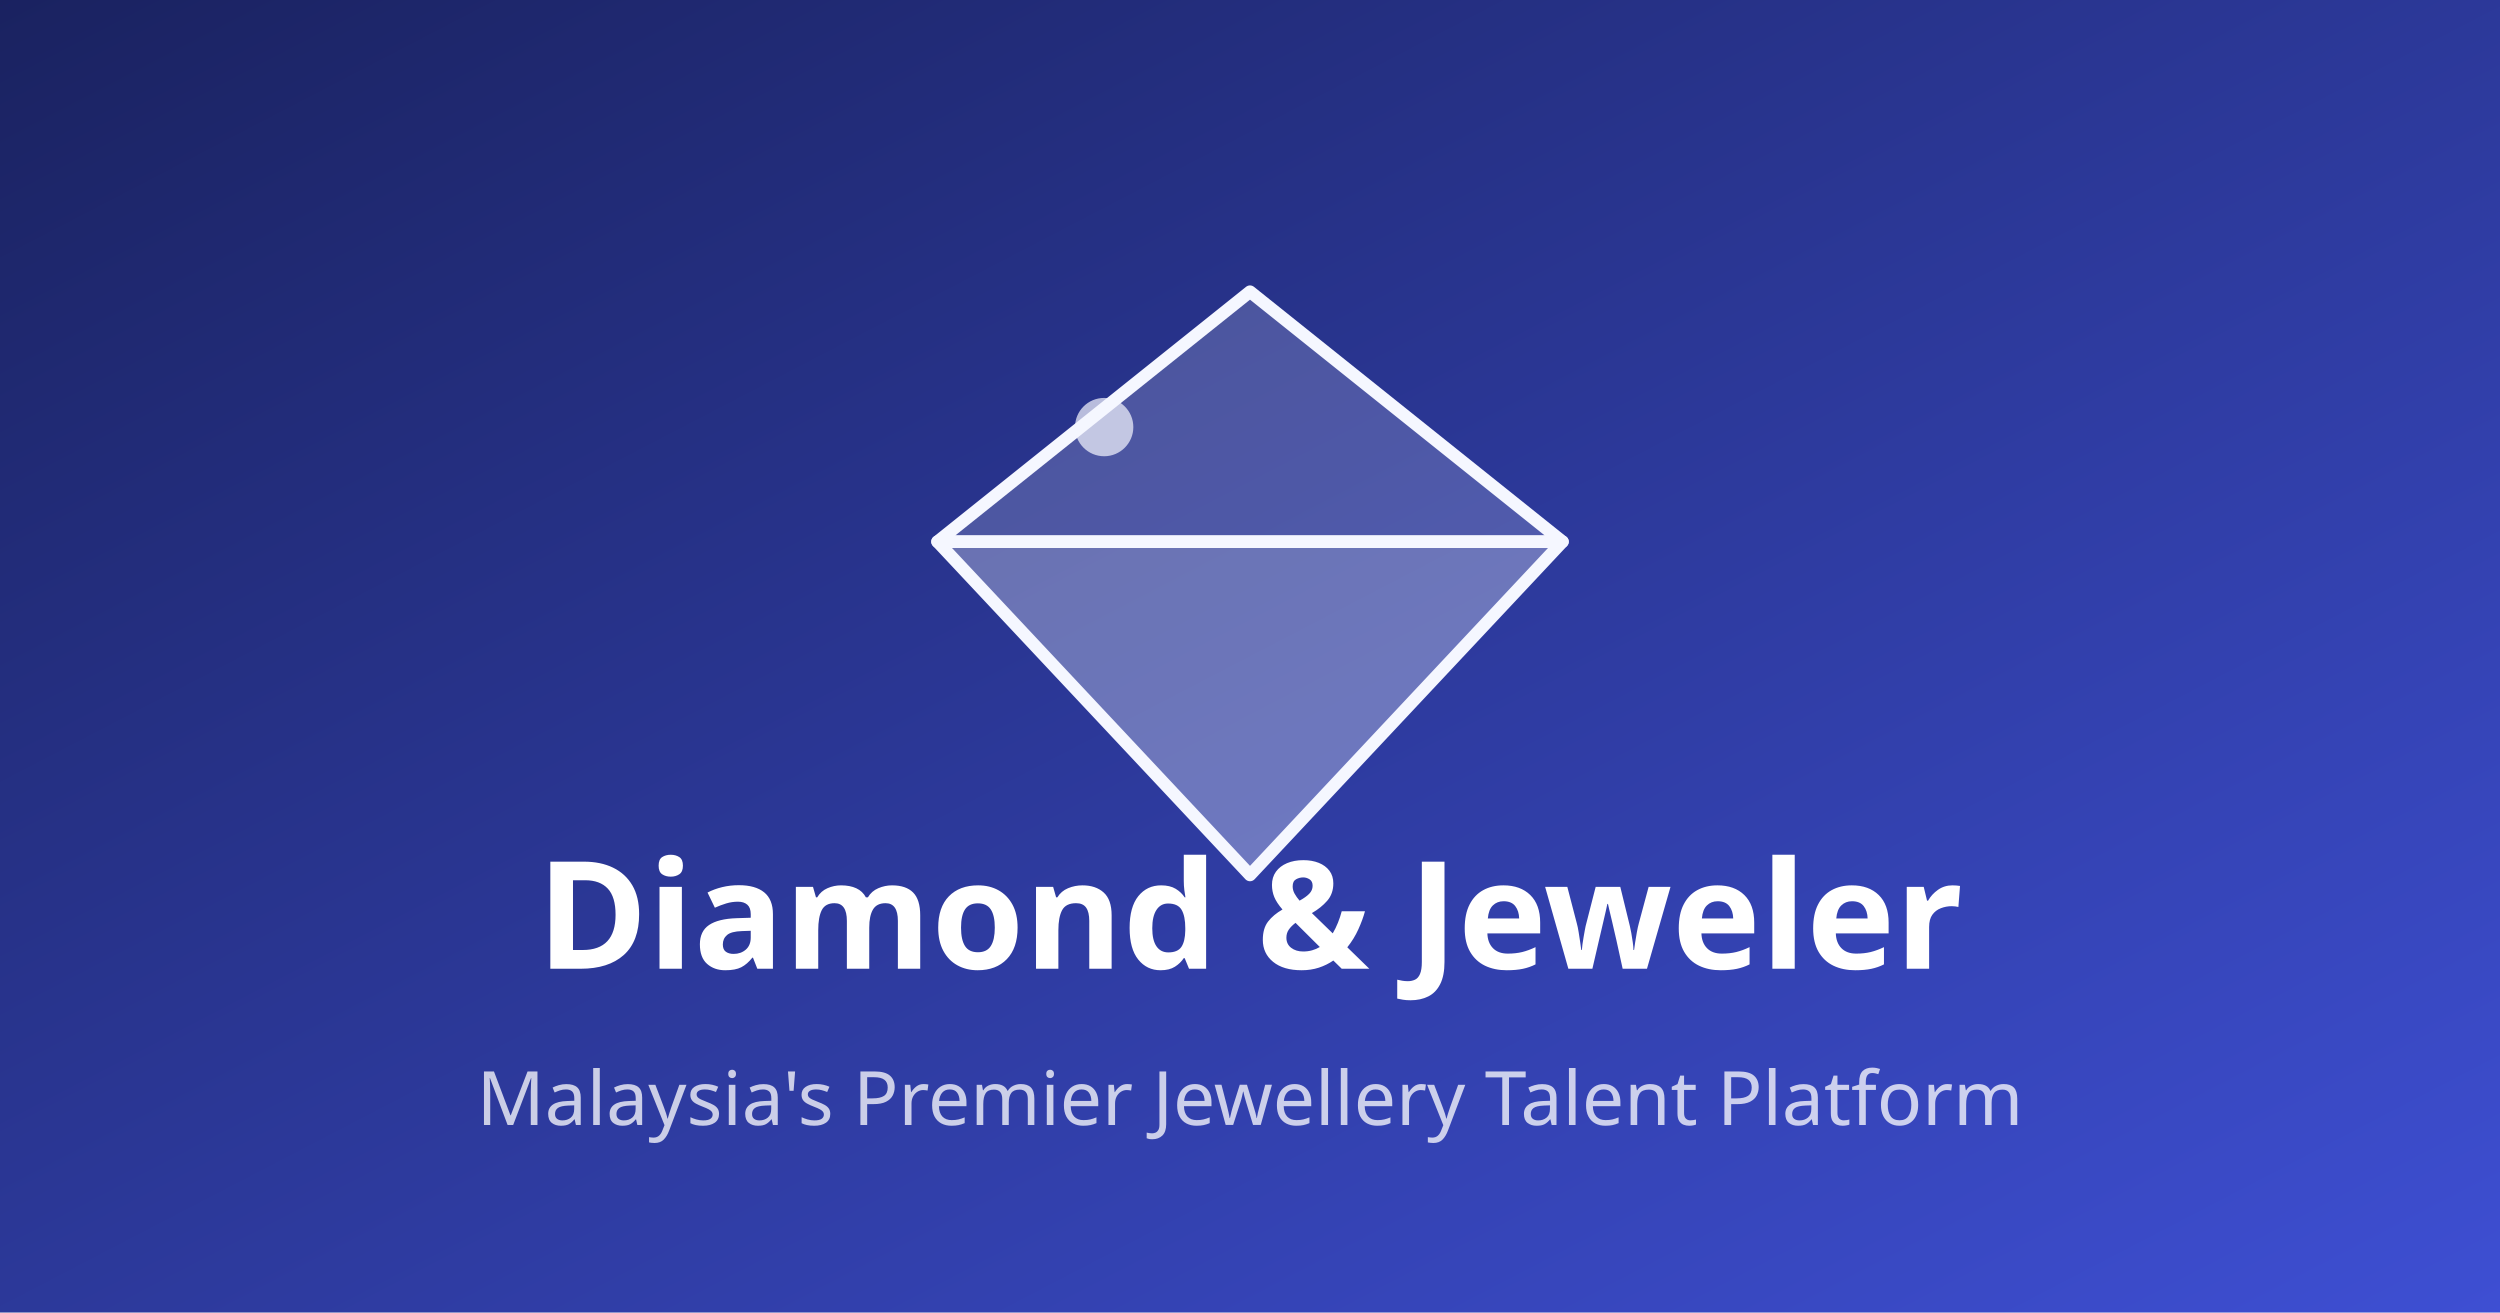
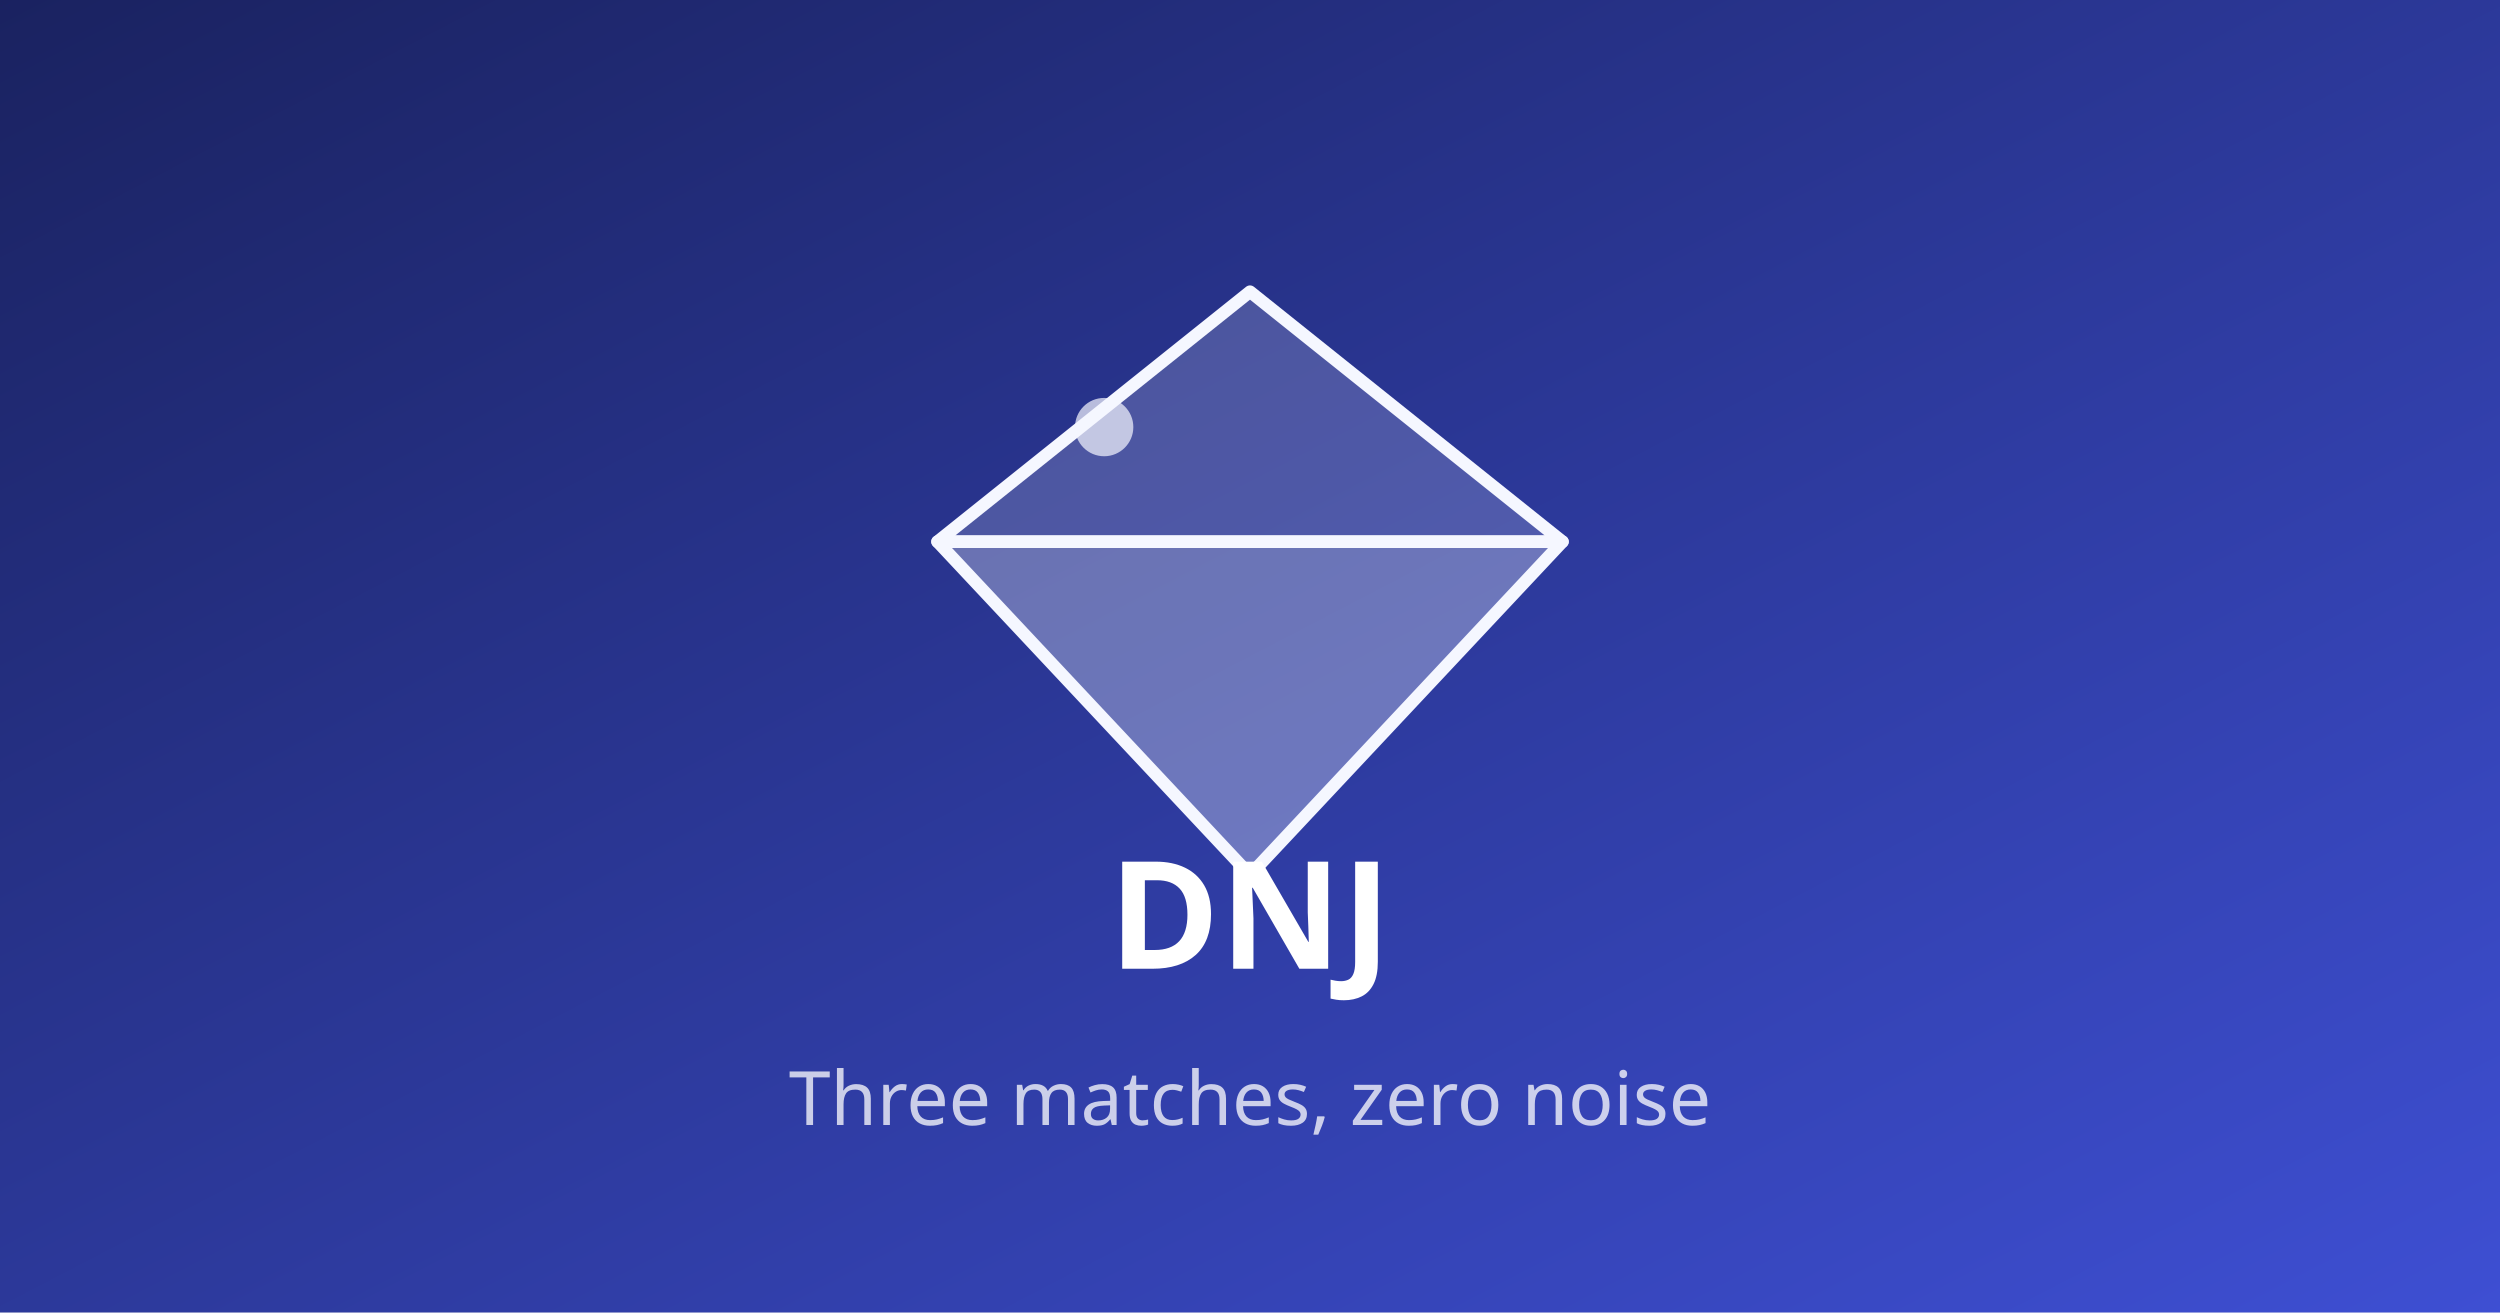
<svg xmlns="http://www.w3.org/2000/svg" width="1200" height="630" viewBox="0 0 1200 630">
  <defs>
    <linearGradient id="bg" x1="0" y1="0" x2="1" y2="1">
      <stop offset="0" stop-color="#1a2260" />
      <stop offset="1" stop-color="#3e4fd3" />
    </linearGradient>
  </defs>
  <rect width="1200" height="630" fill="url(#bg)" />
  <g transform="translate(450, 140)">
    <polygon points="0,120 150,0 300,120" fill="rgba(245,247,255,0.18)" stroke="#f5f7ff" stroke-width="6" stroke-linejoin="round" />
    <line x1="0" y1="120" x2="300" y2="120" stroke="#f5f7ff" stroke-width="5" opacity="0.7" />
    <polygon points="0,120 300,120 150,280" fill="rgba(245,247,255,0.32)" stroke="#f5f7ff" stroke-width="6" stroke-linejoin="round" />
    <circle cx="80" cy="65" r="14" fill="#f5f7ff" opacity="0.7" />
  </g>
-   <text x="600" y="465" font-family="system-ui, sans-serif" font-size="72" font-weight="700" fill="#ffffff" text-anchor="middle">Diamond &amp; Jeweler</text>
-   <text x="600" y="540" font-family="system-ui, sans-serif" font-size="36" font-weight="400" fill="rgba(255,255,255,0.75)" text-anchor="middle">Malaysia's Premier Jewellery Talent Platform</text>
+   <text x="600" y="465" font-family="system-ui, sans-serif" font-size="72" font-weight="700" fill="#ffffff" text-anchor="middle">DNJ</text>
+   <text x="600" y="540" font-family="system-ui, sans-serif" font-size="36" font-weight="400" fill="rgba(255,255,255,0.75)" text-anchor="middle">Three matches, zero noise</text>
</svg>
